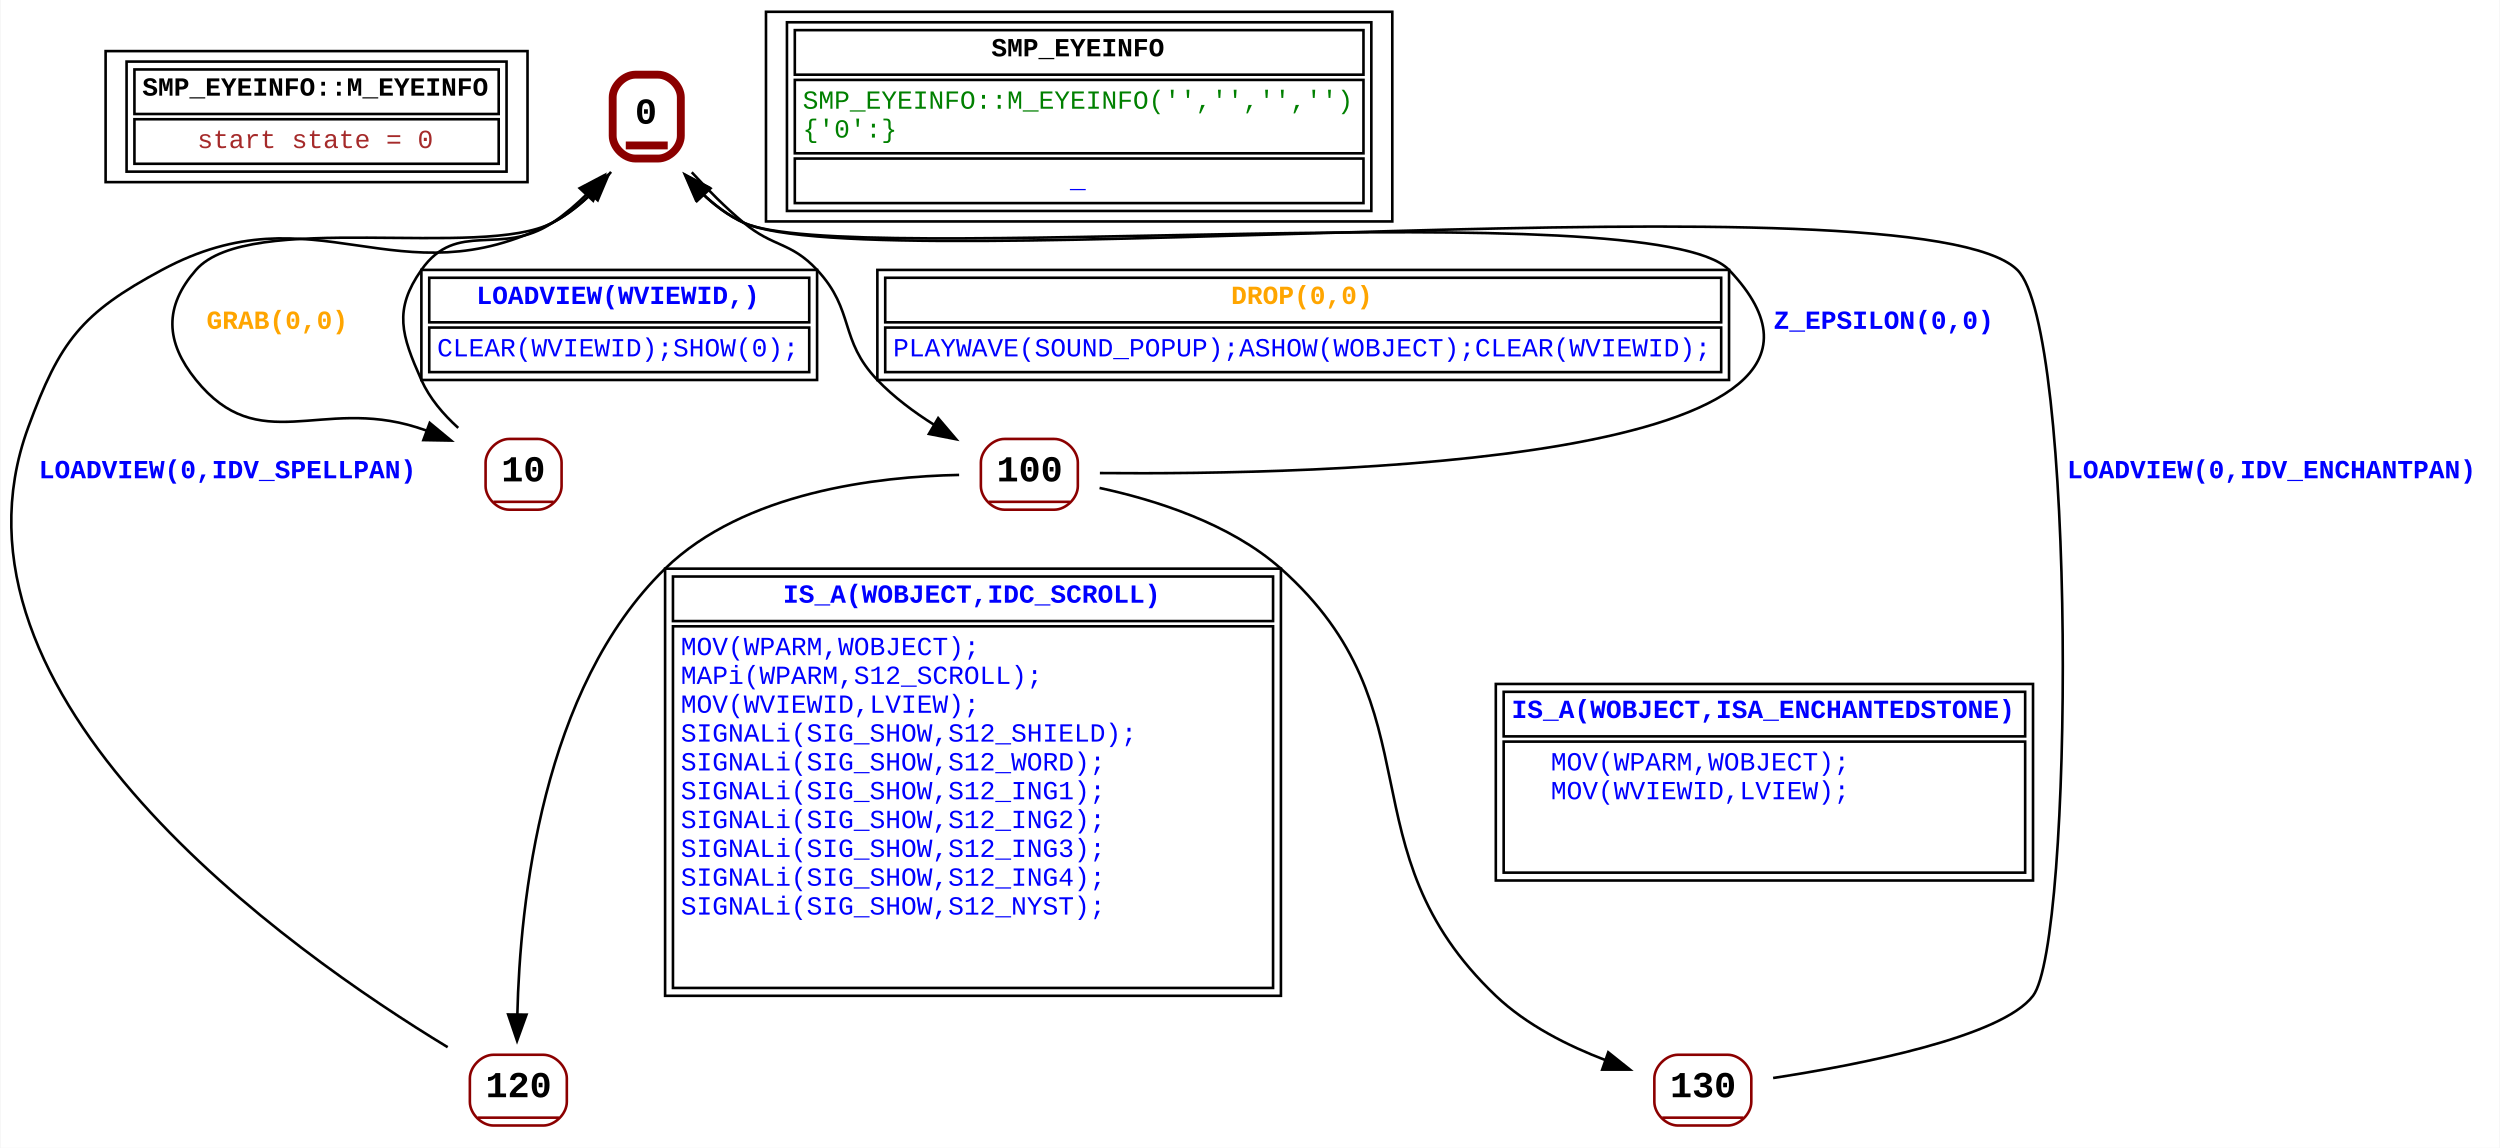
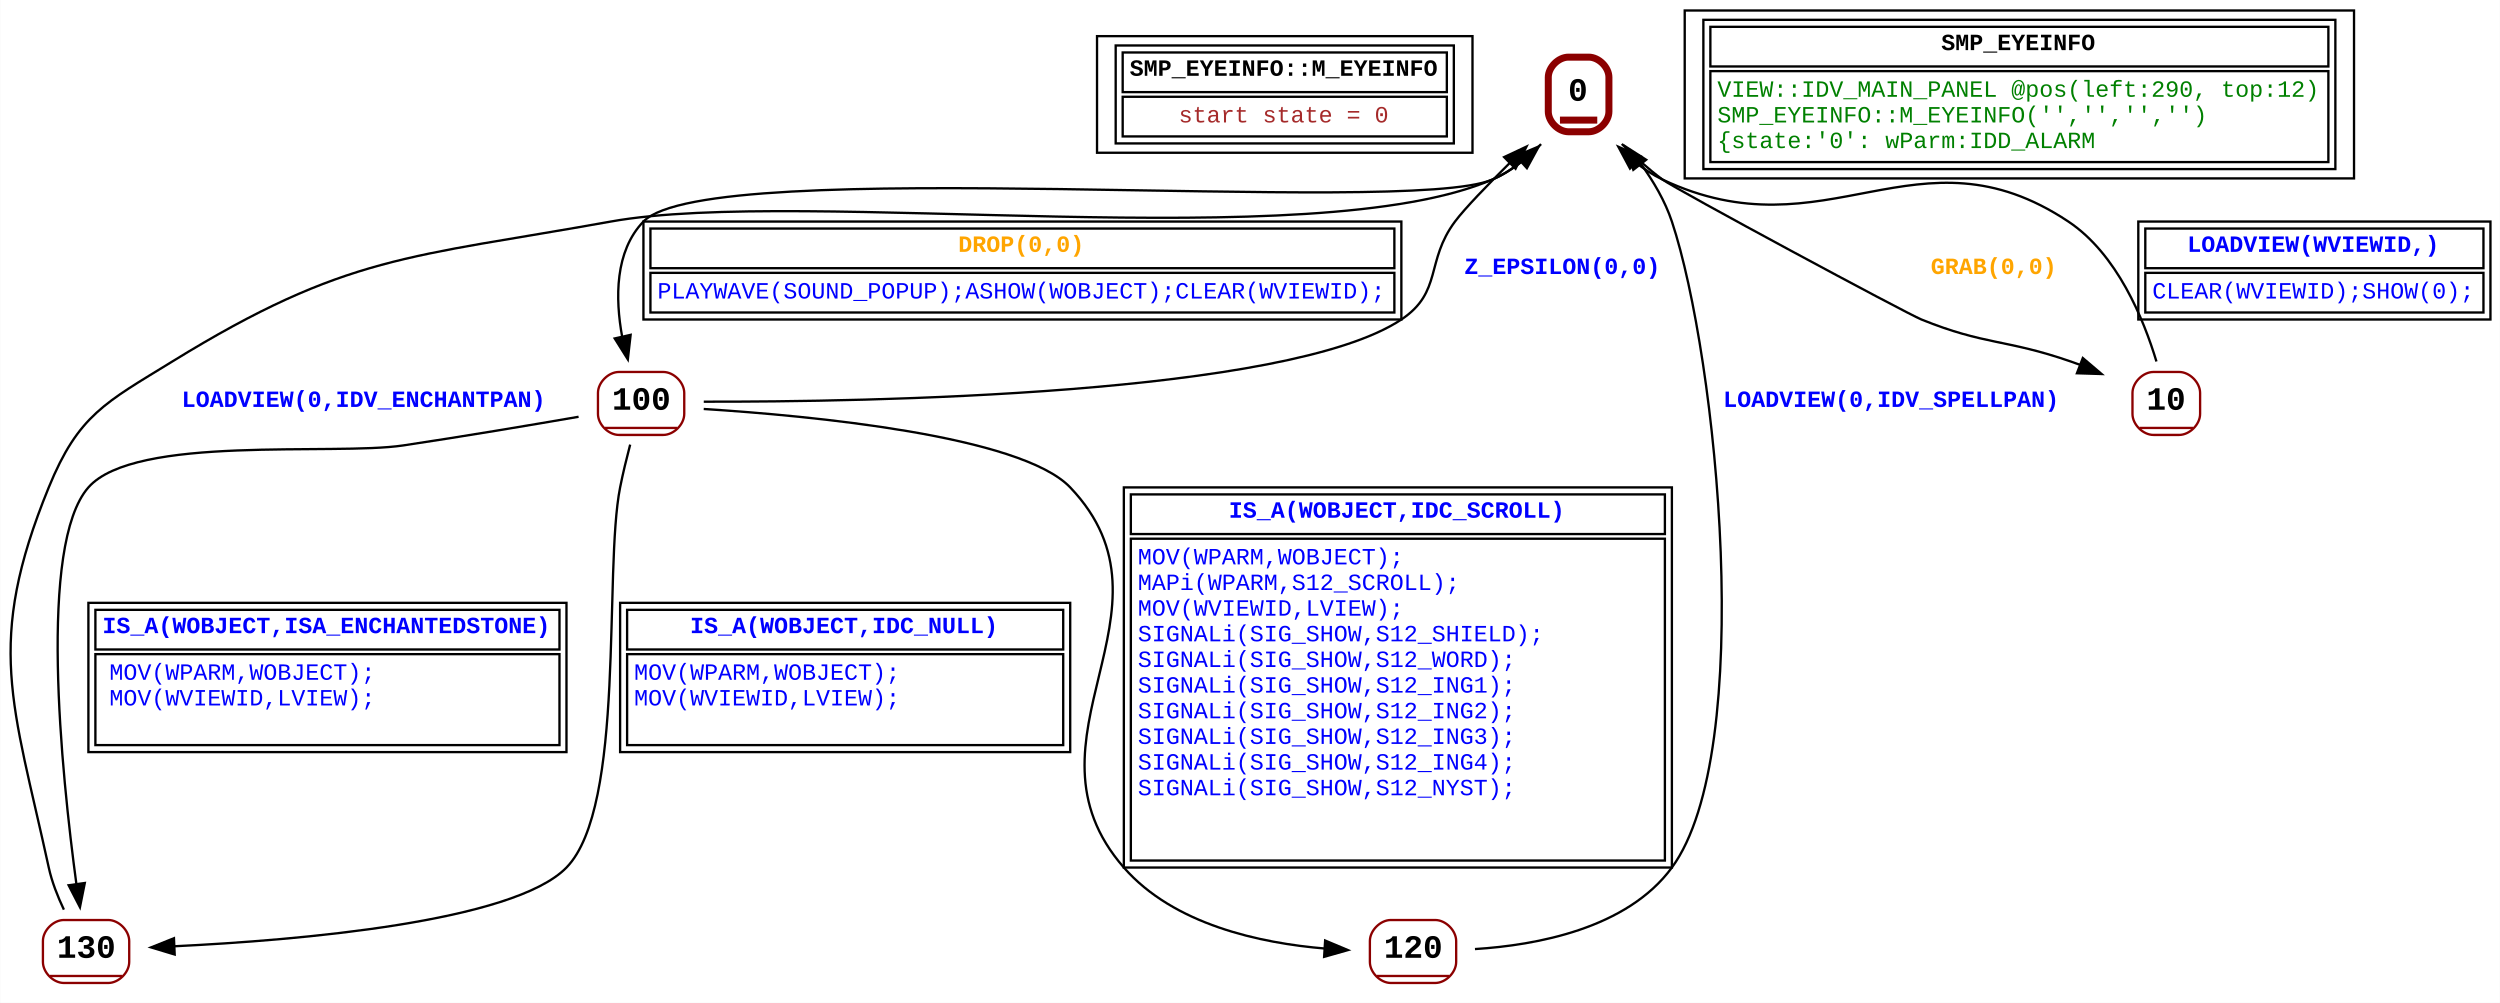
- <svg xmlns="http://www.w3.org/2000/svg" width="954pt" height="438pt" viewBox="0.00 0.00 953.60 438.00">
-   <g id="graph0" class="graph" transform="scale(1 1) rotate(0) translate(4 434)">
-     <polygon fill="white" stroke="none" points="-4,4 -4,-434 949.6,-434 949.6,4 -4,4" />
+ <svg xmlns="http://www.w3.org/2000/svg" width="1072pt" height="430pt" viewBox="0.00 0.00 1071.81 430.00">
+   <g id="graph0" class="graph" transform="scale(1 1) rotate(0) translate(4 426)">
+     <polygon fill="white" stroke="none" points="-4,4 -4,-426 1067.81,-426 1067.81,4 -4,4" />
    <g id="node1" class="node">
-       <polygon fill="none" stroke="black" points="36.1,-364.5 36.1,-414.5 197.1,-414.5 197.1,-364.5 36.1,-364.5" />
-       <polygon fill="none" stroke="black" points="47.1,-390.5 47.1,-407.5 186.1,-407.5 186.1,-390.5 47.1,-390.5" />
-       <text text-anchor="start" x="50.1" y="-397.5" font-family="Courier New" font-weight="bold" font-size="10.00">SMP_EYEINFO::M_EYEINFO</text>
-       <polygon fill="none" stroke="black" points="47.1,-371.5 47.1,-388.5 186.1,-388.5 186.1,-371.5 47.1,-371.5" />
-       <text text-anchor="start" x="71.1" y="-377.5" font-family="Courier New" font-size="10.00" fill="brown">start state = 0</text>
-       <polygon fill="none" stroke="black" points="44.1,-368.5 44.1,-410.5 189.1,-410.5 189.1,-368.5 44.1,-368.5" />
+       <polygon fill="none" stroke="black" points="466.31,-360.5 466.31,-410.5 627.31,-410.5 627.31,-360.5 466.31,-360.5" />
+       <polygon fill="none" stroke="black" points="477.31,-386.5 477.31,-403.5 616.31,-403.5 616.31,-386.5 477.31,-386.5" />
+       <text text-anchor="start" x="480.31" y="-393.5" font-family="Courier New" font-weight="bold" font-size="10.00">SMP_EYEINFO::M_EYEINFO</text>
+       <polygon fill="none" stroke="black" points="477.31,-367.5 477.31,-384.5 616.31,-384.5 616.31,-367.5 477.31,-367.5" />
+       <text text-anchor="start" x="501.31" y="-373.5" font-family="Courier New" font-size="10.00" fill="brown">start state = 0</text>
+       <polygon fill="none" stroke="black" points="474.31,-364.5 474.31,-406.5 619.31,-406.5 619.31,-364.5 474.31,-364.5" />
    </g>
    <g id="node2" class="node">
-       <polyline fill="none" stroke="darkred" stroke-width="3" points="234.6,-378.5 250.6,-378.5" />
-       <text text-anchor="start" x="238.1" y="-386.8" font-family="Courier New" font-weight="bold" font-size="14.00">0</text>
-       <path fill="none" stroke="darkred" stroke-width="3" d="M238.27,-373.5C238.27,-373.5 246.93,-373.5 246.93,-373.5 251.27,-373.5 255.6,-377.83 255.6,-382.17 255.6,-382.17 255.6,-396.83 255.6,-396.83 255.6,-401.17 251.27,-405.5 246.93,-405.5 246.93,-405.5 238.27,-405.5 238.27,-405.5 233.93,-405.5 229.6,-401.17 229.6,-396.83 229.6,-396.83 229.6,-382.17 229.6,-382.17 229.6,-377.83 233.93,-373.5 238.27,-373.5" />
+       <polyline fill="none" stroke="darkred" stroke-width="3" points="664.81,-374.5 680.81,-374.5" />
+       <text text-anchor="start" x="668.31" y="-382.8" font-family="Courier New" font-weight="bold" font-size="14.00">0</text>
+       <path fill="none" stroke="darkred" stroke-width="3" d="M668.48,-369.5C668.48,-369.5 677.14,-369.5 677.14,-369.5 681.48,-369.5 685.81,-373.83 685.81,-378.17 685.81,-378.17 685.81,-392.83 685.81,-392.83 685.81,-397.17 681.48,-401.5 677.14,-401.5 677.14,-401.5 668.48,-401.5 668.48,-401.5 664.14,-401.5 659.81,-397.17 659.81,-392.83 659.81,-392.83 659.81,-378.17 659.81,-378.17 659.81,-373.83 664.14,-369.5 668.48,-369.5" />
    </g>
    <g id="node3" class="node">
-       <polyline fill="none" stroke="darkred" points="373.1,-242.5 404.1,-242.5" />
-       <text text-anchor="start" x="376.1" y="-250.3" font-family="Courier New" font-weight="bold" font-size="14.00">100</text>
-       <path fill="none" stroke="darkred" d="M379.1,-239.5C379.1,-239.5 398.1,-239.5 398.1,-239.5 402.6,-239.5 407.1,-244 407.1,-248.5 407.1,-248.5 407.1,-257.5 407.1,-257.5 407.1,-262 402.6,-266.5 398.1,-266.5 398.1,-266.5 379.1,-266.5 379.1,-266.5 374.6,-266.5 370.1,-262 370.1,-257.5 370.1,-257.5 370.1,-248.5 370.1,-248.5 370.1,-244 374.6,-239.5 379.1,-239.5" />
+       <polyline fill="none" stroke="darkred" points="255.31,-242.5 286.31,-242.5" />
+       <text text-anchor="start" x="258.31" y="-250.3" font-family="Courier New" font-weight="bold" font-size="14.00">100</text>
+       <path fill="none" stroke="darkred" d="M261.31,-239.5C261.31,-239.5 280.31,-239.5 280.31,-239.5 284.81,-239.5 289.31,-244 289.31,-248.5 289.31,-248.5 289.31,-257.5 289.31,-257.5 289.31,-262 284.81,-266.5 280.31,-266.5 280.31,-266.5 261.31,-266.5 261.31,-266.5 256.81,-266.5 252.31,-262 252.31,-257.5 252.31,-257.5 252.31,-248.5 252.31,-248.5 252.31,-244 256.81,-239.5 261.31,-239.5" />
    </g>
    <g id="edge1" class="edge">
-       <path fill="none" stroke="black" d="M259.77,-368.27C265.73,-361.77 272.67,-354.77 279.6,-349 290.96,-339.53 297.51,-341.82 307.6,-331 322.11,-315.43 315.87,-304.36 330.6,-289 336.85,-282.48 344.57,-276.73 352.31,-271.86" />
-       <polygon fill="black" stroke="black" points="353.81,-274.45 360.67,-266.38 350.27,-268.41 353.81,-274.45" />
-       <polygon fill="none" stroke="black" points="333.6,-311 333.6,-328 652.6,-328 652.6,-311 333.6,-311" />
-       <text text-anchor="start" x="465.6" y="-318" font-family="Courier New" font-weight="bold" font-size="10.00" fill="orange">DROP(0,0)</text>
-       <polygon fill="none" stroke="black" points="333.6,-292 333.6,-309 652.6,-309 652.6,-292 333.6,-292" />
-       <text text-anchor="start" x="336.6" y="-298" font-family="Courier New" font-size="10.00" fill="blue">PLAYWAVE(SOUND_POPUP);ASHOW(WOBJECT);CLEAR(WVIEWID);</text>
-       <polygon fill="none" stroke="black" points="330.6,-289 330.6,-331 655.6,-331 655.6,-289 330.6,-289" />
+       <path fill="none" stroke="black" d="M656.71,-364.2C650.82,-358.22 643.66,-352.38 635.81,-349 598.62,-332.97 299.92,-360.15 271.81,-331 259.52,-318.25 259.68,-298.09 262.69,-281.59" />
+       <polygon fill="black" stroke="black" points="266.32,-282.42 265.12,-271.89 259.49,-280.87 266.32,-282.42" />
+       <polygon fill="none" stroke="black" points="274.81,-311 274.81,-328 593.81,-328 593.81,-311 274.81,-311" />
+       <text text-anchor="start" x="406.81" y="-318" font-family="Courier New" font-weight="bold" font-size="10.00" fill="orange">DROP(0,0)</text>
+       <polygon fill="none" stroke="black" points="274.81,-292 274.81,-309 593.81,-309 593.81,-292 274.81,-292" />
+       <text text-anchor="start" x="277.81" y="-298" font-family="Courier New" font-size="10.00" fill="blue">PLAYWAVE(SOUND_POPUP);ASHOW(WOBJECT);CLEAR(WVIEWID);</text>
+       <polygon fill="none" stroke="black" points="271.81,-289 271.81,-331 596.81,-331 596.81,-289 271.81,-289" />
    </g>
    <g id="node4" class="node">
-       <polyline fill="none" stroke="darkred" points="184.1,-242.5 207.1,-242.5" />
-       <text text-anchor="start" x="187.1" y="-250.3" font-family="Courier New" font-weight="bold" font-size="14.00">10</text>
-       <path fill="none" stroke="darkred" d="M190.1,-239.5C190.1,-239.5 201.1,-239.5 201.1,-239.5 205.6,-239.5 210.1,-244 210.1,-248.5 210.1,-248.5 210.1,-257.5 210.1,-257.5 210.1,-262 205.6,-266.5 201.1,-266.5 201.1,-266.5 190.1,-266.5 190.1,-266.5 185.6,-266.5 181.1,-262 181.1,-257.5 181.1,-257.5 181.1,-248.5 181.1,-248.5 181.1,-244 185.6,-239.5 190.1,-239.5" />
+       <polyline fill="none" stroke="darkred" points="913.31,-242.5 936.31,-242.5" />
+       <text text-anchor="start" x="916.31" y="-250.3" font-family="Courier New" font-weight="bold" font-size="14.00">10</text>
+       <path fill="none" stroke="darkred" d="M919.31,-239.5C919.31,-239.5 930.31,-239.5 930.31,-239.5 934.81,-239.5 939.31,-244 939.31,-248.5 939.31,-248.5 939.31,-257.5 939.31,-257.5 939.31,-262 934.81,-266.5 930.31,-266.5 930.31,-266.5 919.31,-266.5 919.31,-266.5 914.81,-266.5 910.31,-262 910.31,-257.5 910.31,-257.5 910.31,-248.5 910.31,-248.5 910.31,-244 914.81,-239.5 919.31,-239.5" />
    </g>
    <g id="edge2" class="edge">
-       <path fill="none" stroke="black" d="M228.98,-368.4C222.99,-361.11 215.32,-353.56 206.6,-349 179.58,-334.88 90.69,-353.93 70.6,-331 58.3,-316.96 58.86,-303.52 70.6,-289 94.6,-259.31 118.15,-282.36 154.6,-271 156.07,-270.54 157.56,-270.05 159.06,-269.54" />
-       <polygon fill="black" stroke="black" points="159.79,-272.63 167.95,-265.87 157.36,-266.06 159.79,-272.63" />
-       <text text-anchor="start" x="74.6" y="-308.5" font-family="Courier New" font-weight="bold" font-size="10.00" fill="orange">GRAB(0,0)</text>
+       <path fill="none" stroke="black" d="M691.32,-364.27C696.69,-358.97 702.74,-353.49 708.81,-349 714.44,-344.83 813.31,-291.63 819.81,-289 847.2,-277.91 855.89,-280.68 883.81,-271 885.26,-270.5 886.74,-269.97 888.23,-269.42" />
+       <polygon fill="black" stroke="black" points="889.01,-272.48 897.08,-265.62 886.49,-265.95 889.01,-272.48" />
+       <text text-anchor="start" x="823.81" y="-308.5" font-family="Courier New" font-weight="bold" font-size="10.00" fill="orange">GRAB(0,0)</text>
+     </g>
+     <g id="edge7" class="edge">
+       <path fill="none" stroke="black" d="M297.68,-253.76C366.66,-253.63 548.04,-256.46 596.81,-289 614.51,-300.81 607.08,-313.94 619.81,-331 623.95,-336.55 633.75,-346.68 643.81,-356.64" />
+       <polygon fill="black" stroke="black" points="640.87,-358.64 650.46,-363.14 645.77,-353.64 640.87,-358.64" />
+       <text text-anchor="start" x="623.81" y="-308.5" font-family="Courier New" font-weight="bold" font-size="10.00" fill="blue">Z_EPSILON(0,0)</text>
+     </g>
+     <g id="node5" class="node">
+       <polyline fill="none" stroke="darkred" points="586.31,-7.5 617.31,-7.5" />
+       <text text-anchor="start" x="589.31" y="-15.3" font-family="Courier New" font-weight="bold" font-size="14.00">120</text>
+       <path fill="none" stroke="darkred" d="M592.31,-4.5C592.31,-4.5 611.31,-4.5 611.31,-4.5 615.81,-4.5 620.31,-9 620.31,-13.5 620.31,-13.5 620.31,-22.5 620.31,-22.5 620.31,-27 615.81,-31.5 611.31,-31.5 611.31,-31.5 592.31,-31.5 592.31,-31.5 587.81,-31.5 583.31,-27 583.31,-22.5 583.31,-22.5 583.31,-13.5 583.31,-13.5 583.31,-9 587.81,-4.5 592.31,-4.5" />
+     </g>
+     <g id="edge4" class="edge">
+       <path fill="none" stroke="black" d="M297.66,-250.63C343.42,-247.72 433.61,-239.24 454.81,-217 505.29,-164.05 429.68,-109.1 477.81,-54 499.18,-29.53 536.21,-21.56 564.25,-19.25" />
+       <polygon fill="black" stroke="black" points="564.12,-22.7 573.89,-18.6 563.69,-15.71 564.12,-22.7" />
+       <polygon fill="none" stroke="black" points="480.81,-197 480.81,-214 709.81,-214 709.81,-197 480.81,-197" />
+       <text text-anchor="start" x="522.81" y="-204" font-family="Courier New" font-weight="bold" font-size="10.00" fill="blue">IS_A(WOBJECT,IDC_SCROLL)</text>
+       <polygon fill="none" stroke="black" points="480.81,-57 480.81,-195 709.81,-195 709.81,-57 480.81,-57" />
+       <text text-anchor="start" x="483.81" y="-184" font-family="Courier New" font-size="10.00" fill="blue">MOV(WPARM,WOBJECT);</text>
+       <text text-anchor="start" x="483.81" y="-173" font-family="Courier New" font-size="10.00" fill="blue">        MAPi(WPARM,S12_SCROLL);</text>
+       <text text-anchor="start" x="483.81" y="-162" font-family="Courier New" font-size="10.00" fill="blue">        MOV(WVIEWID,LVIEW);</text>
+       <text text-anchor="start" x="483.81" y="-151" font-family="Courier New" font-size="10.00" fill="blue">        SIGNALi(SIG_SHOW,S12_SHIELD);</text>
+       <text text-anchor="start" x="483.81" y="-140" font-family="Courier New" font-size="10.00" fill="blue">        SIGNALi(SIG_SHOW,S12_WORD);</text>
+       <text text-anchor="start" x="483.81" y="-129" font-family="Courier New" font-size="10.00" fill="blue">        SIGNALi(SIG_SHOW,S12_ING1);</text>
+       <text text-anchor="start" x="483.81" y="-118" font-family="Courier New" font-size="10.00" fill="blue">        SIGNALi(SIG_SHOW,S12_ING2);</text>
+       <text text-anchor="start" x="483.81" y="-107" font-family="Courier New" font-size="10.00" fill="blue">        SIGNALi(SIG_SHOW,S12_ING3);</text>
+       <text text-anchor="start" x="483.81" y="-96" font-family="Courier New" font-size="10.00" fill="blue">        SIGNALi(SIG_SHOW,S12_ING4);</text>
+       <text text-anchor="start" x="483.81" y="-85" font-family="Courier New" font-size="10.00" fill="blue">        SIGNALi(SIG_SHOW,S12_NYST);</text>
+       <text text-anchor="start" x="483.81" y="-74" font-family="Courier New" font-size="10.00" fill="blue">       </text>
+       <text text-anchor="start" x="483.81" y="-63" font-family="Courier New" font-size="10.00" fill="blue">       </text>
+       <polygon fill="none" stroke="black" points="477.81,-54 477.81,-217 712.81,-217 712.81,-54 477.81,-54" />
+     </g>
+     <g id="node6" class="node">
+       <polyline fill="none" stroke="darkred" points="17.31,-7.5 48.31,-7.5" />
+       <text text-anchor="start" x="20.31" y="-15.3" font-family="Courier New" font-weight="bold" font-size="14.00">130</text>
+       <path fill="none" stroke="darkred" d="M23.31,-4.5C23.31,-4.5 42.31,-4.5 42.31,-4.5 46.81,-4.5 51.31,-9 51.31,-13.5 51.31,-13.5 51.31,-22.5 51.31,-22.5 51.31,-27 46.81,-31.5 42.31,-31.5 42.31,-31.5 23.31,-31.5 23.31,-31.5 18.81,-31.5 14.31,-27 14.31,-22.5 14.31,-22.5 14.31,-13.5 14.31,-13.5 14.31,-9 18.81,-4.5 23.31,-4.5" />
+     </g>
+     <g id="edge5" class="edge">
+       <path fill="none" stroke="black" d="M244,-247.29C223.45,-243.73 194.37,-238.83 168.81,-235 138.88,-230.51 53.8,-239.72 33.81,-217 12.21,-192.45 22.16,-95.04 28.7,-46.62" />
+       <polygon fill="black" stroke="black" points="32.27,-47.37 30.19,-36.98 25.33,-46.4 32.27,-47.37" />
+       <polygon fill="none" stroke="black" points="36.81,-147.5 36.81,-164.5 235.81,-164.5 235.81,-147.5 36.81,-147.5" />
+       <text text-anchor="start" x="39.81" y="-154.5" font-family="Courier New" font-weight="bold" font-size="10.00" fill="blue">IS_A(WOBJECT,ISA_ENCHANTEDSTONE)</text>
+       <polygon fill="none" stroke="black" points="36.81,-106.5 36.81,-145.5 235.81,-145.5 235.81,-106.5 36.81,-106.5" />
+       <text text-anchor="start" x="42.81" y="-134.5" font-family="Courier New" font-size="10.00" fill="blue">MOV(WPARM,WOBJECT);</text>
+       <text text-anchor="start" x="42.81" y="-123.5" font-family="Courier New" font-size="10.00" fill="blue">        MOV(WVIEWID,LVIEW);    </text>
+       <text text-anchor="start" x="42.81" y="-112.5" font-family="Courier New" font-size="10.00" fill="blue">        </text>
+       <polygon fill="none" stroke="black" points="33.81,-103.5 33.81,-167.5 238.81,-167.5 238.81,-103.5 33.81,-103.5" />
    </g>
    <g id="edge6" class="edge">
-       <path fill="none" stroke="black" d="M415.52,-253.48C496.21,-252.74 726.25,-256.88 655.6,-331 626.74,-361.27 317.57,-331.45 279.6,-349 273.81,-351.68 268.48,-355.71 263.79,-360.2" />
-       <polygon fill="black" stroke="black" points="261.77,-357.31 257.51,-367.01 266.89,-362.08 261.77,-357.31" />
-       <text text-anchor="start" x="672.6" y="-308.5" font-family="Courier New" font-weight="bold" font-size="10.00" fill="blue">Z_EPSILON(0,0)</text>
-     </g>
-     <g id="node5" class="node">
-       <polyline fill="none" stroke="darkred" points="178.1,-7.5 209.1,-7.5" />
-       <text text-anchor="start" x="181.1" y="-15.3" font-family="Courier New" font-weight="bold" font-size="14.00">120</text>
-       <path fill="none" stroke="darkred" d="M184.1,-4.5C184.1,-4.5 203.1,-4.5 203.1,-4.5 207.6,-4.5 212.1,-9 212.1,-13.5 212.1,-13.5 212.1,-22.5 212.1,-22.5 212.1,-27 207.6,-31.5 203.1,-31.5 203.1,-31.5 184.1,-31.5 184.1,-31.5 179.6,-31.5 175.1,-27 175.1,-22.5 175.1,-22.5 175.1,-13.5 175.1,-13.5 175.1,-9 179.6,-4.5 184.1,-4.5" />
-     </g>
-     <g id="edge4" class="edge">
-       <path fill="none" stroke="black" d="M361.8,-252.77C330.68,-252.17 279.76,-246.3 249.6,-217 202.64,-171.38 194.22,-89.6 193.22,-46.82" />
-       <polygon fill="black" stroke="black" points="196.71,-46.81 193.11,-36.85 189.71,-46.88 196.71,-46.81" />
-       <polygon fill="none" stroke="black" points="252.6,-197 252.6,-214 481.6,-214 481.6,-197 252.6,-197" />
-       <text text-anchor="start" x="294.6" y="-204" font-family="Courier New" font-weight="bold" font-size="10.00" fill="blue">IS_A(WOBJECT,IDC_SCROLL)</text>
-       <polygon fill="none" stroke="black" points="252.6,-57 252.6,-195 481.6,-195 481.6,-57 252.6,-57" />
-       <text text-anchor="start" x="255.6" y="-184" font-family="Courier New" font-size="10.00" fill="blue">MOV(WPARM,WOBJECT);</text>
-       <text text-anchor="start" x="255.6" y="-173" font-family="Courier New" font-size="10.00" fill="blue">        MAPi(WPARM,S12_SCROLL);</text>
-       <text text-anchor="start" x="255.6" y="-162" font-family="Courier New" font-size="10.00" fill="blue">        MOV(WVIEWID,LVIEW);</text>
-       <text text-anchor="start" x="255.6" y="-151" font-family="Courier New" font-size="10.00" fill="blue">        SIGNALi(SIG_SHOW,S12_SHIELD);</text>
-       <text text-anchor="start" x="255.6" y="-140" font-family="Courier New" font-size="10.00" fill="blue">        SIGNALi(SIG_SHOW,S12_WORD);</text>
-       <text text-anchor="start" x="255.6" y="-129" font-family="Courier New" font-size="10.00" fill="blue">        SIGNALi(SIG_SHOW,S12_ING1);</text>
-       <text text-anchor="start" x="255.6" y="-118" font-family="Courier New" font-size="10.00" fill="blue">        SIGNALi(SIG_SHOW,S12_ING2);</text>
-       <text text-anchor="start" x="255.6" y="-107" font-family="Courier New" font-size="10.00" fill="blue">        SIGNALi(SIG_SHOW,S12_ING3);</text>
-       <text text-anchor="start" x="255.6" y="-96" font-family="Courier New" font-size="10.00" fill="blue">        SIGNALi(SIG_SHOW,S12_ING4);</text>
-       <text text-anchor="start" x="255.6" y="-85" font-family="Courier New" font-size="10.00" fill="blue">        SIGNALi(SIG_SHOW,S12_NYST);</text>
-       <text text-anchor="start" x="255.6" y="-74" font-family="Courier New" font-size="10.00" fill="blue">       </text>
-       <text text-anchor="start" x="255.6" y="-63" font-family="Courier New" font-size="10.00" fill="blue">       </text>
-       <polygon fill="none" stroke="black" points="249.6,-54 249.6,-217 484.6,-217 484.6,-54 249.6,-54" />
-     </g>
-     <g id="node6" class="node">
-       <polyline fill="none" stroke="darkred" points="630.1,-7.5 661.1,-7.5" />
-       <text text-anchor="start" x="633.1" y="-15.3" font-family="Courier New" font-weight="bold" font-size="14.00">130</text>
-       <path fill="none" stroke="darkred" d="M636.1,-4.5C636.1,-4.5 655.1,-4.5 655.1,-4.5 659.6,-4.5 664.1,-9 664.1,-13.5 664.1,-13.5 664.1,-22.5 664.1,-22.5 664.1,-27 659.6,-31.5 655.1,-31.5 655.1,-31.5 636.1,-31.5 636.1,-31.5 631.6,-31.5 627.1,-27 627.1,-22.5 627.1,-22.5 627.1,-13.5 627.1,-13.5 627.1,-9 631.6,-4.5 636.1,-4.5" />
-     </g>
-     <g id="edge5" class="edge">
-       <path fill="none" stroke="black" d="M415.39,-247.8C436.36,-243.3 465.12,-234.33 484.6,-217 545.18,-163.09 507.87,-109.92 566.6,-54 578.31,-42.85 594.18,-34.88 608.61,-29.39" />
-       <polygon fill="black" stroke="black" points="609.51,-32.44 617.79,-25.83 607.2,-25.83 609.51,-32.44" />
-       <polygon fill="none" stroke="black" points="569.6,-153 569.6,-170 768.6,-170 768.6,-153 569.6,-153" />
-       <text text-anchor="start" x="572.6" y="-160" font-family="Courier New" font-weight="bold" font-size="10.00" fill="blue">IS_A(WOBJECT,ISA_ENCHANTEDSTONE)</text>
-       <polygon fill="none" stroke="black" points="569.6,-101 569.6,-151 768.6,-151 768.6,-101 569.6,-101" />
-       <text text-anchor="start" x="587.6" y="-140" font-family="Courier New" font-size="10.00" fill="blue">MOV(WPARM,WOBJECT);</text>
-       <text text-anchor="start" x="587.6" y="-129" font-family="Courier New" font-size="10.00" fill="blue">        MOV(WVIEWID,LVIEW);</text>
-       <text text-anchor="start" x="587.6" y="-118" font-family="Courier New" font-size="10.00" fill="blue">        </text>
-       <text text-anchor="start" x="587.6" y="-107" font-family="Courier New" font-size="10.00" fill="blue">        </text>
-       <polygon fill="none" stroke="black" points="566.6,-98 566.6,-173 771.6,-173 771.6,-98 566.6,-98" />
+       <path fill="none" stroke="black" d="M266.12,-235.35C264.6,-229.57 263.01,-223.03 261.81,-217 254.69,-181.12 264.31,-80.23 238.81,-54 216.07,-30.62 123.65,-22.81 70.65,-20.24" />
+       <polygon fill="black" stroke="black" points="70.81,-16.7 60.66,-19.76 70.5,-23.69 70.81,-16.7" />
+       <polygon fill="none" stroke="black" points="264.81,-147.5 264.81,-164.5 451.81,-164.5 451.81,-147.5 264.81,-147.5" />
+       <text text-anchor="start" x="291.81" y="-154.5" font-family="Courier New" font-weight="bold" font-size="10.00" fill="blue">IS_A(WOBJECT,IDC_NULL)</text>
+       <polygon fill="none" stroke="black" points="264.81,-106.5 264.81,-145.5 451.81,-145.5 451.81,-106.5 264.81,-106.5" />
+       <text text-anchor="start" x="267.81" y="-134.5" font-family="Courier New" font-size="10.00" fill="blue">        MOV(WPARM,WOBJECT);</text>
+       <text text-anchor="start" x="267.81" y="-123.5" font-family="Courier New" font-size="10.00" fill="blue">        MOV(WVIEWID,LVIEW);   </text>
+       <text text-anchor="start" x="267.81" y="-112.5" font-family="Courier New" font-size="10.00" fill="blue">        </text>
+       <polygon fill="none" stroke="black" points="261.81,-103.5 261.81,-167.5 454.81,-167.5 454.81,-103.5 261.81,-103.5" />
    </g>
    <g id="edge3" class="edge">
-       <path fill="none" stroke="black" d="M170.66,-270.72C164.98,-275.85 159.71,-282.02 156.6,-289 148.99,-306.05 145.87,-315.73 156.6,-331 170.18,-350.32 186.96,-335.89 206.6,-349 211.3,-352.14 215.8,-356.02 219.94,-360.12" />
-       <polygon fill="black" stroke="black" points="217.01,-362.18 226.38,-367.11 222.13,-357.41 217.01,-362.18" />
-       <polygon fill="none" stroke="black" points="159.6,-311 159.6,-328 304.6,-328 304.6,-311 159.6,-311" />
-       <text text-anchor="start" x="177.6" y="-318" font-family="Courier New" font-weight="bold" font-size="10.00" fill="blue">LOADVIEW(WVIEWID,)</text>
-       <polygon fill="none" stroke="black" points="159.6,-292 159.6,-309 304.6,-309 304.6,-292 159.6,-292" />
-       <text text-anchor="start" x="162.6" y="-298" font-family="Courier New" font-size="10.00" fill="blue">CLEAR(WVIEWID);SHOW(0);</text>
-       <polygon fill="none" stroke="black" points="156.6,-289 156.6,-331 307.6,-331 307.6,-289 156.6,-289" />
-     </g>
-     <g id="edge7" class="edge">
-       <path fill="none" stroke="black" d="M166.63,-34.39C106.33,-71 -31.28,-167.96 6.6,-271 18.67,-303.85 26.77,-314.43 57.6,-331 116.35,-362.58 147.31,-318.44 206.6,-349 212.2,-351.89 217.36,-356.02 221.92,-360.54" />
-       <polygon fill="black" stroke="black" points="218.7,-362.29 228.01,-367.35 223.88,-357.59 218.7,-362.29" />
-       <text text-anchor="start" x="10.6" y="-251.5" font-family="Courier New" font-weight="bold" font-size="10.00" fill="blue">LOADVIEW(0,IDV_SPELLPAN)</text>
+       <path fill="none" stroke="black" d="M920.59,-270.99C915.13,-289.12 903.72,-317.08 882.81,-331 818.09,-374.08 779.12,-315.83 708.81,-349 704.61,-350.98 700.61,-353.66 696.91,-356.66" />
+       <polygon fill="black" stroke="black" points="694.84,-353.73 689.85,-363.07 699.58,-358.88 694.84,-353.73" />
+       <polygon fill="none" stroke="black" points="915.81,-311 915.81,-328 1060.81,-328 1060.81,-311 915.81,-311" />
+       <text text-anchor="start" x="933.81" y="-318" font-family="Courier New" font-weight="bold" font-size="10.00" fill="blue">LOADVIEW(WVIEWID,)</text>
+       <polygon fill="none" stroke="black" points="915.81,-292 915.81,-309 1060.81,-309 1060.81,-292 915.81,-292" />
+       <text text-anchor="start" x="918.81" y="-298" font-family="Courier New" font-size="10.00" fill="blue">CLEAR(WVIEWID);SHOW(0);</text>
+       <polygon fill="none" stroke="black" points="912.81,-289 912.81,-331 1063.81,-331 1063.81,-289 912.81,-289" />
    </g>
    <g id="edge8" class="edge">
-       <path fill="none" stroke="black" d="M672.42,-22.63C705.73,-27.76 759.65,-38.27 771.6,-54 787.1,-74.4 788.26,-308.68 765.6,-331 727.09,-368.91 328.77,-326.59 279.6,-349 273.68,-351.7 268.26,-355.82 263.5,-360.4" />
-       <polygon fill="black" stroke="black" points="261.35,-357.66 257.14,-367.38 266.49,-362.4 261.35,-357.66" />
-       <text text-anchor="start" x="784.6" y="-251.5" font-family="Courier New" font-weight="bold" font-size="10.00" fill="blue">LOADVIEW(0,IDV_ENCHANTPAN)</text>
+       <path fill="none" stroke="black" d="M628.37,-19.04C654.63,-20.69 693.57,-27.76 712.81,-54 749.21,-103.64 732.23,-272.59 712.81,-331 709.89,-339.78 704.9,-348.28 699.43,-355.83" />
+       <polygon fill="black" stroke="black" points="696.27,-353.18 692.86,-363.21 701.78,-357.5 696.27,-353.18" />
+       <text text-anchor="start" x="734.81" y="-251.5" font-family="Courier New" font-weight="bold" font-size="10.00" fill="blue">LOADVIEW(0,IDV_SPELLPAN)</text>
+     </g>
+     <g id="edge9" class="edge">
+       <path fill="none" stroke="black" d="M23.3,-35.94C20.66,-41.51 18.14,-47.86 16.81,-54 1.4,-124.79 -10.6,-149.94 16.81,-217 29.53,-248.13 41.17,-253.37 69.81,-271 144.5,-316.98 171.49,-315.45 257.81,-331 340.57,-345.91 558.55,-315.78 635.81,-349 640.35,-350.95 644.66,-353.73 648.62,-356.87" />
+       <polygon fill="black" stroke="black" points="645.95,-359.08 655.72,-363.19 650.64,-353.89 645.95,-359.08" />
+       <text text-anchor="start" x="73.81" y="-251.5" font-family="Courier New" font-weight="bold" font-size="10.00" fill="blue">LOADVIEW(0,IDV_ENCHANTPAN)</text>
    </g>
    <g id="node7" class="node">
-       <polygon fill="none" stroke="black" points="288.1,-349.5 288.1,-429.5 527.1,-429.5 527.1,-349.5 288.1,-349.5" />
-       <polygon fill="none" stroke="black" points="299.1,-405.5 299.1,-422.5 516.1,-422.5 516.1,-405.5 299.1,-405.5" />
-       <text text-anchor="start" x="374.1" y="-412.5" font-family="Courier New" font-weight="bold" font-size="10.00">SMP_EYEINFO</text>
-       <polygon fill="none" stroke="black" points="299.1,-375.5 299.1,-403.5 516.1,-403.5 516.1,-375.5 299.1,-375.5" />
-       <text text-anchor="start" x="302.1" y="-392.5" font-family="Courier New" font-size="10.00" fill="green">SMP_EYEINFO::M_EYEINFO('','','','')</text>
-       <text text-anchor="start" x="302.1" y="-381.5" font-family="Courier New" font-size="10.00" fill="green">{'0':}</text>
-       <polygon fill="none" stroke="black" points="299.1,-356.5 299.1,-373.5 516.1,-373.5 516.1,-356.5 299.1,-356.5" />
-       <text text-anchor="start" x="404.1" y="-362.5" font-family="Courier New" font-size="10.00" fill="blue">_</text>
-       <polygon fill="none" stroke="black" points="296.1,-353.5 296.1,-425.5 519.1,-425.5 519.1,-353.5 296.1,-353.5" />
+       <polygon fill="none" stroke="black" points="718.31,-349.5 718.31,-421.5 1005.31,-421.5 1005.31,-349.5 718.31,-349.5" />
+       <polygon fill="none" stroke="black" points="729.31,-397.5 729.31,-414.5 994.31,-414.5 994.31,-397.5 729.31,-397.5" />
+       <text text-anchor="start" x="828.31" y="-404.5" font-family="Courier New" font-weight="bold" font-size="10.00">SMP_EYEINFO</text>
+       <polygon fill="none" stroke="black" points="729.31,-356.5 729.31,-395.5 994.31,-395.5 994.31,-356.5 729.31,-356.5" />
+       <text text-anchor="start" x="732.31" y="-384.5" font-family="Courier New" font-size="10.00" fill="green">VIEW::IDV_MAIN_PANEL @pos(left:290, top:12)</text>
+       <text text-anchor="start" x="732.31" y="-373.5" font-family="Courier New" font-size="10.00" fill="green">SMP_EYEINFO::M_EYEINFO('','','','')</text>
+       <text text-anchor="start" x="732.31" y="-362.5" font-family="Courier New" font-size="10.00" fill="green">{state:'0': wParm:IDD_ALARM</text>
+       <polygon fill="none" stroke="black" points="726.31,-353.5 726.31,-417.5 997.31,-417.5 997.31,-353.5 726.31,-353.5" />
    </g>
  </g>
</svg>
